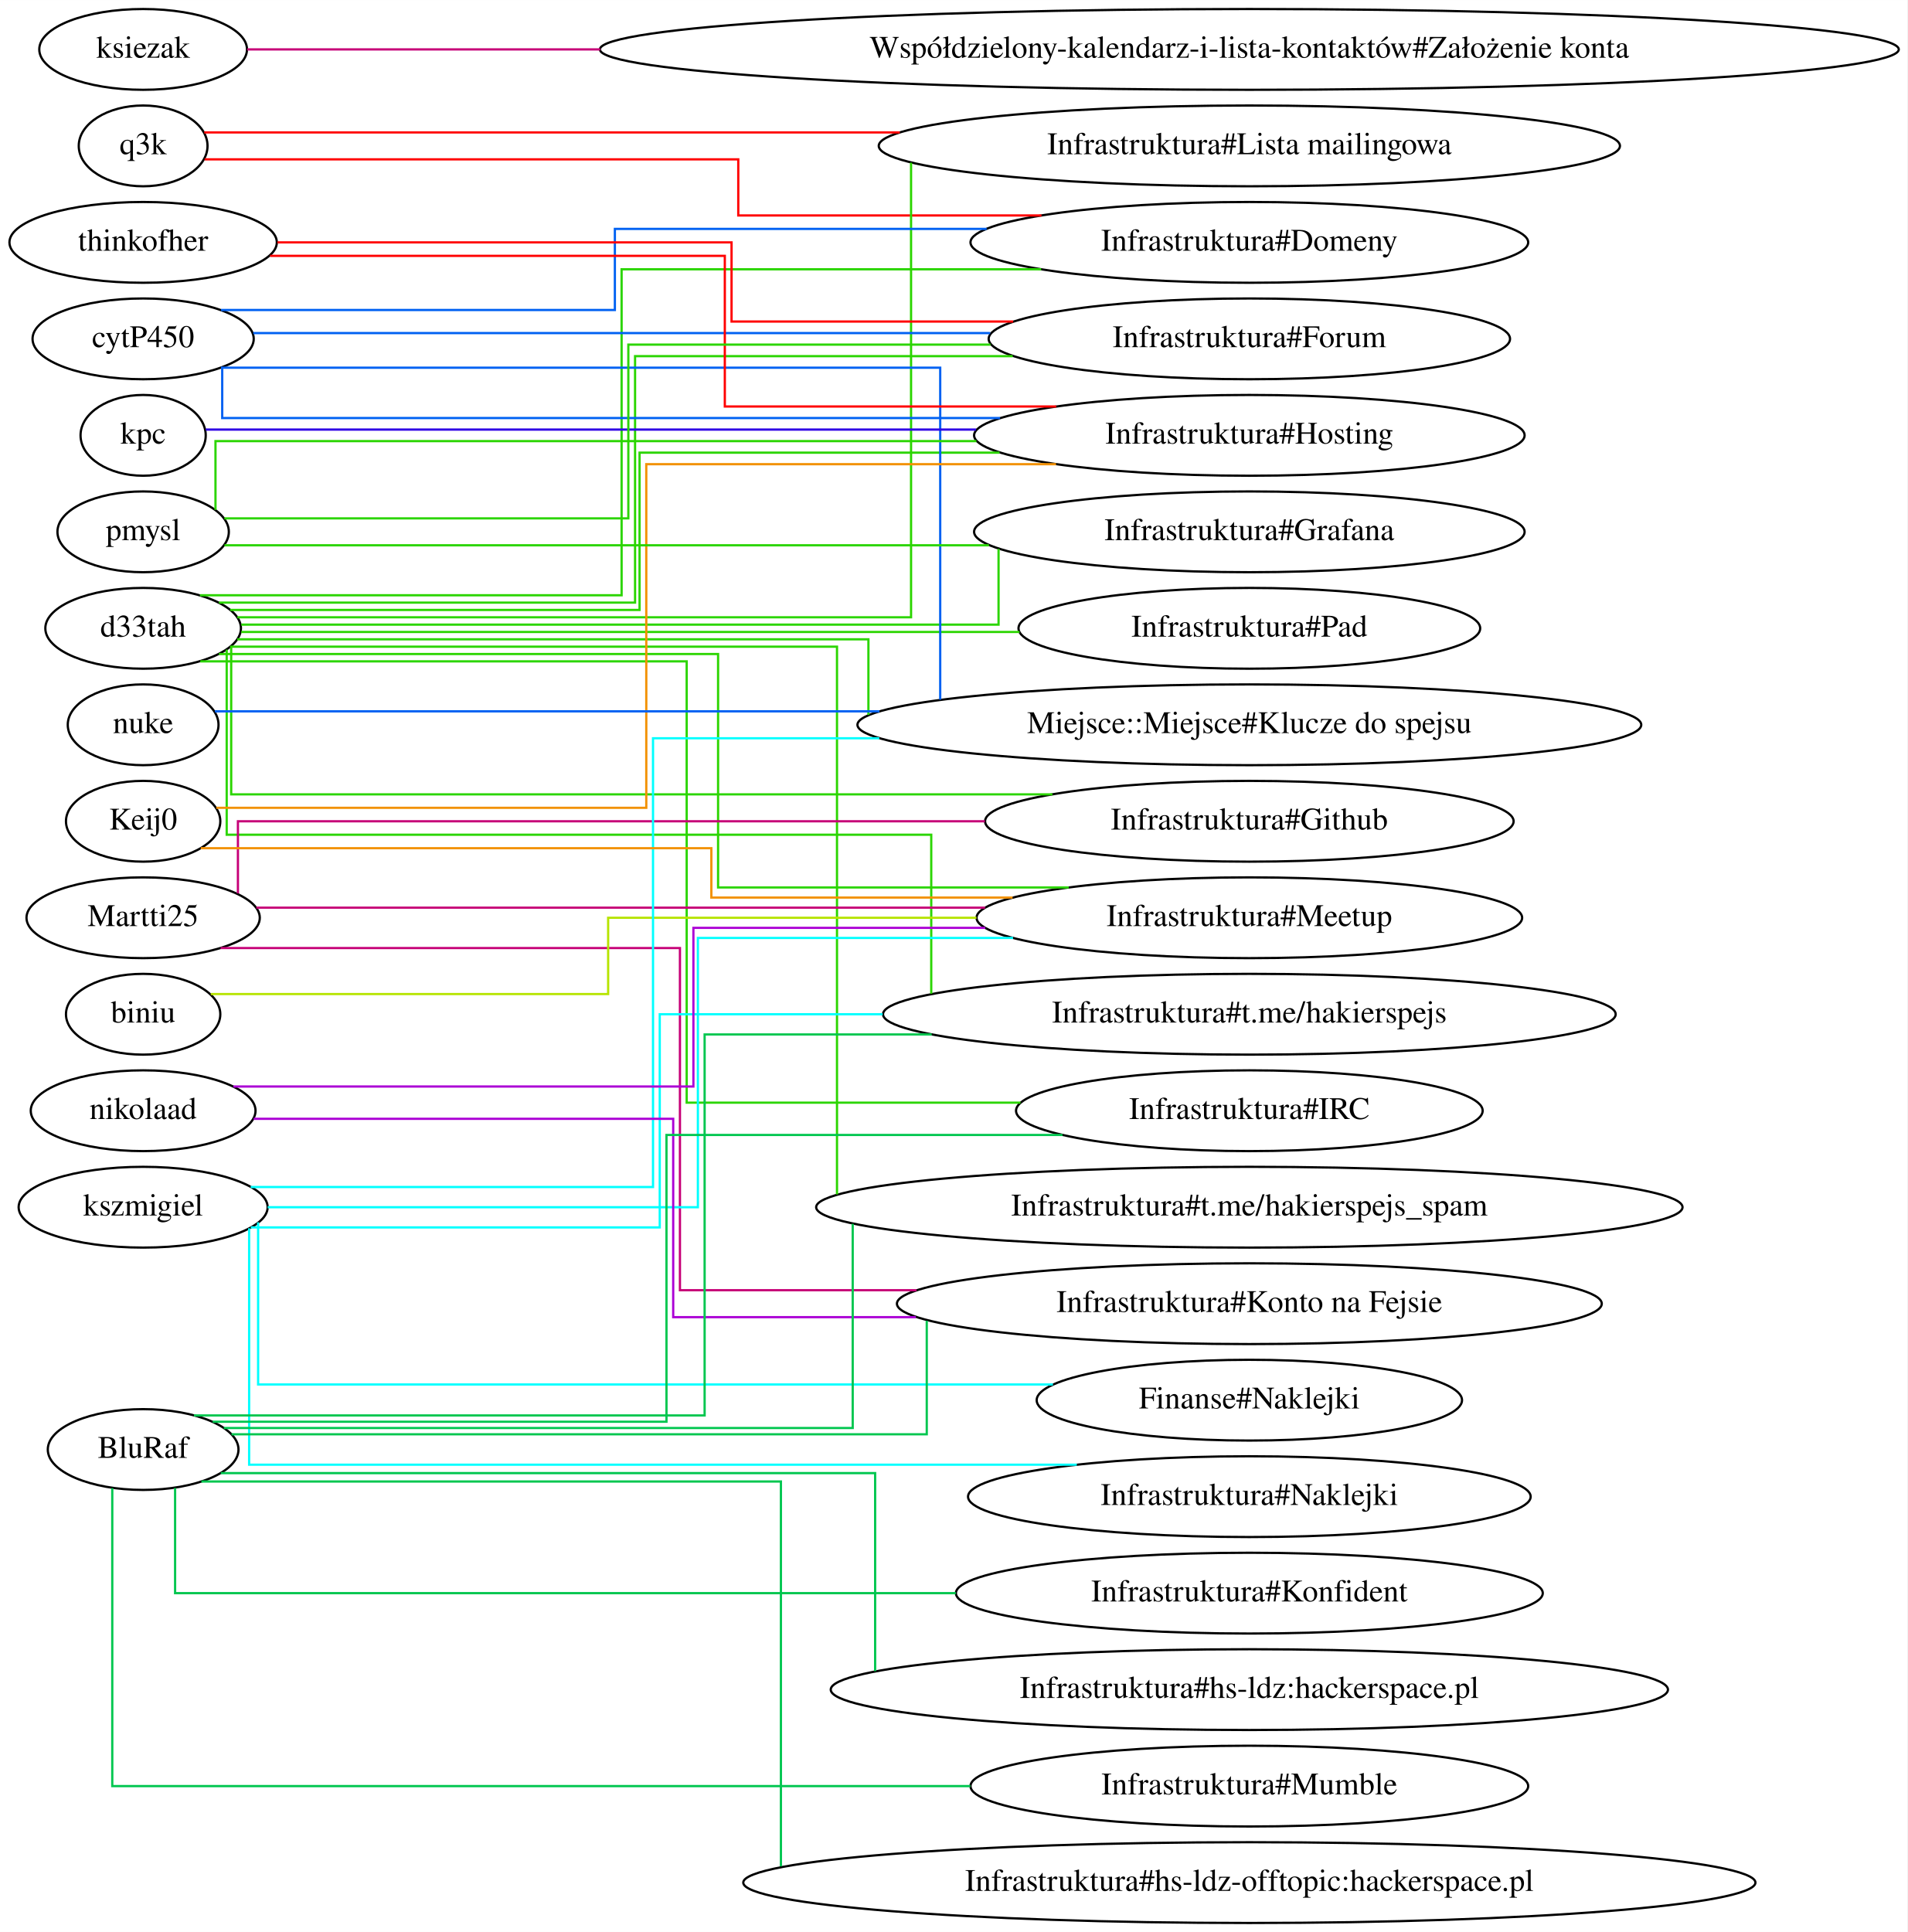
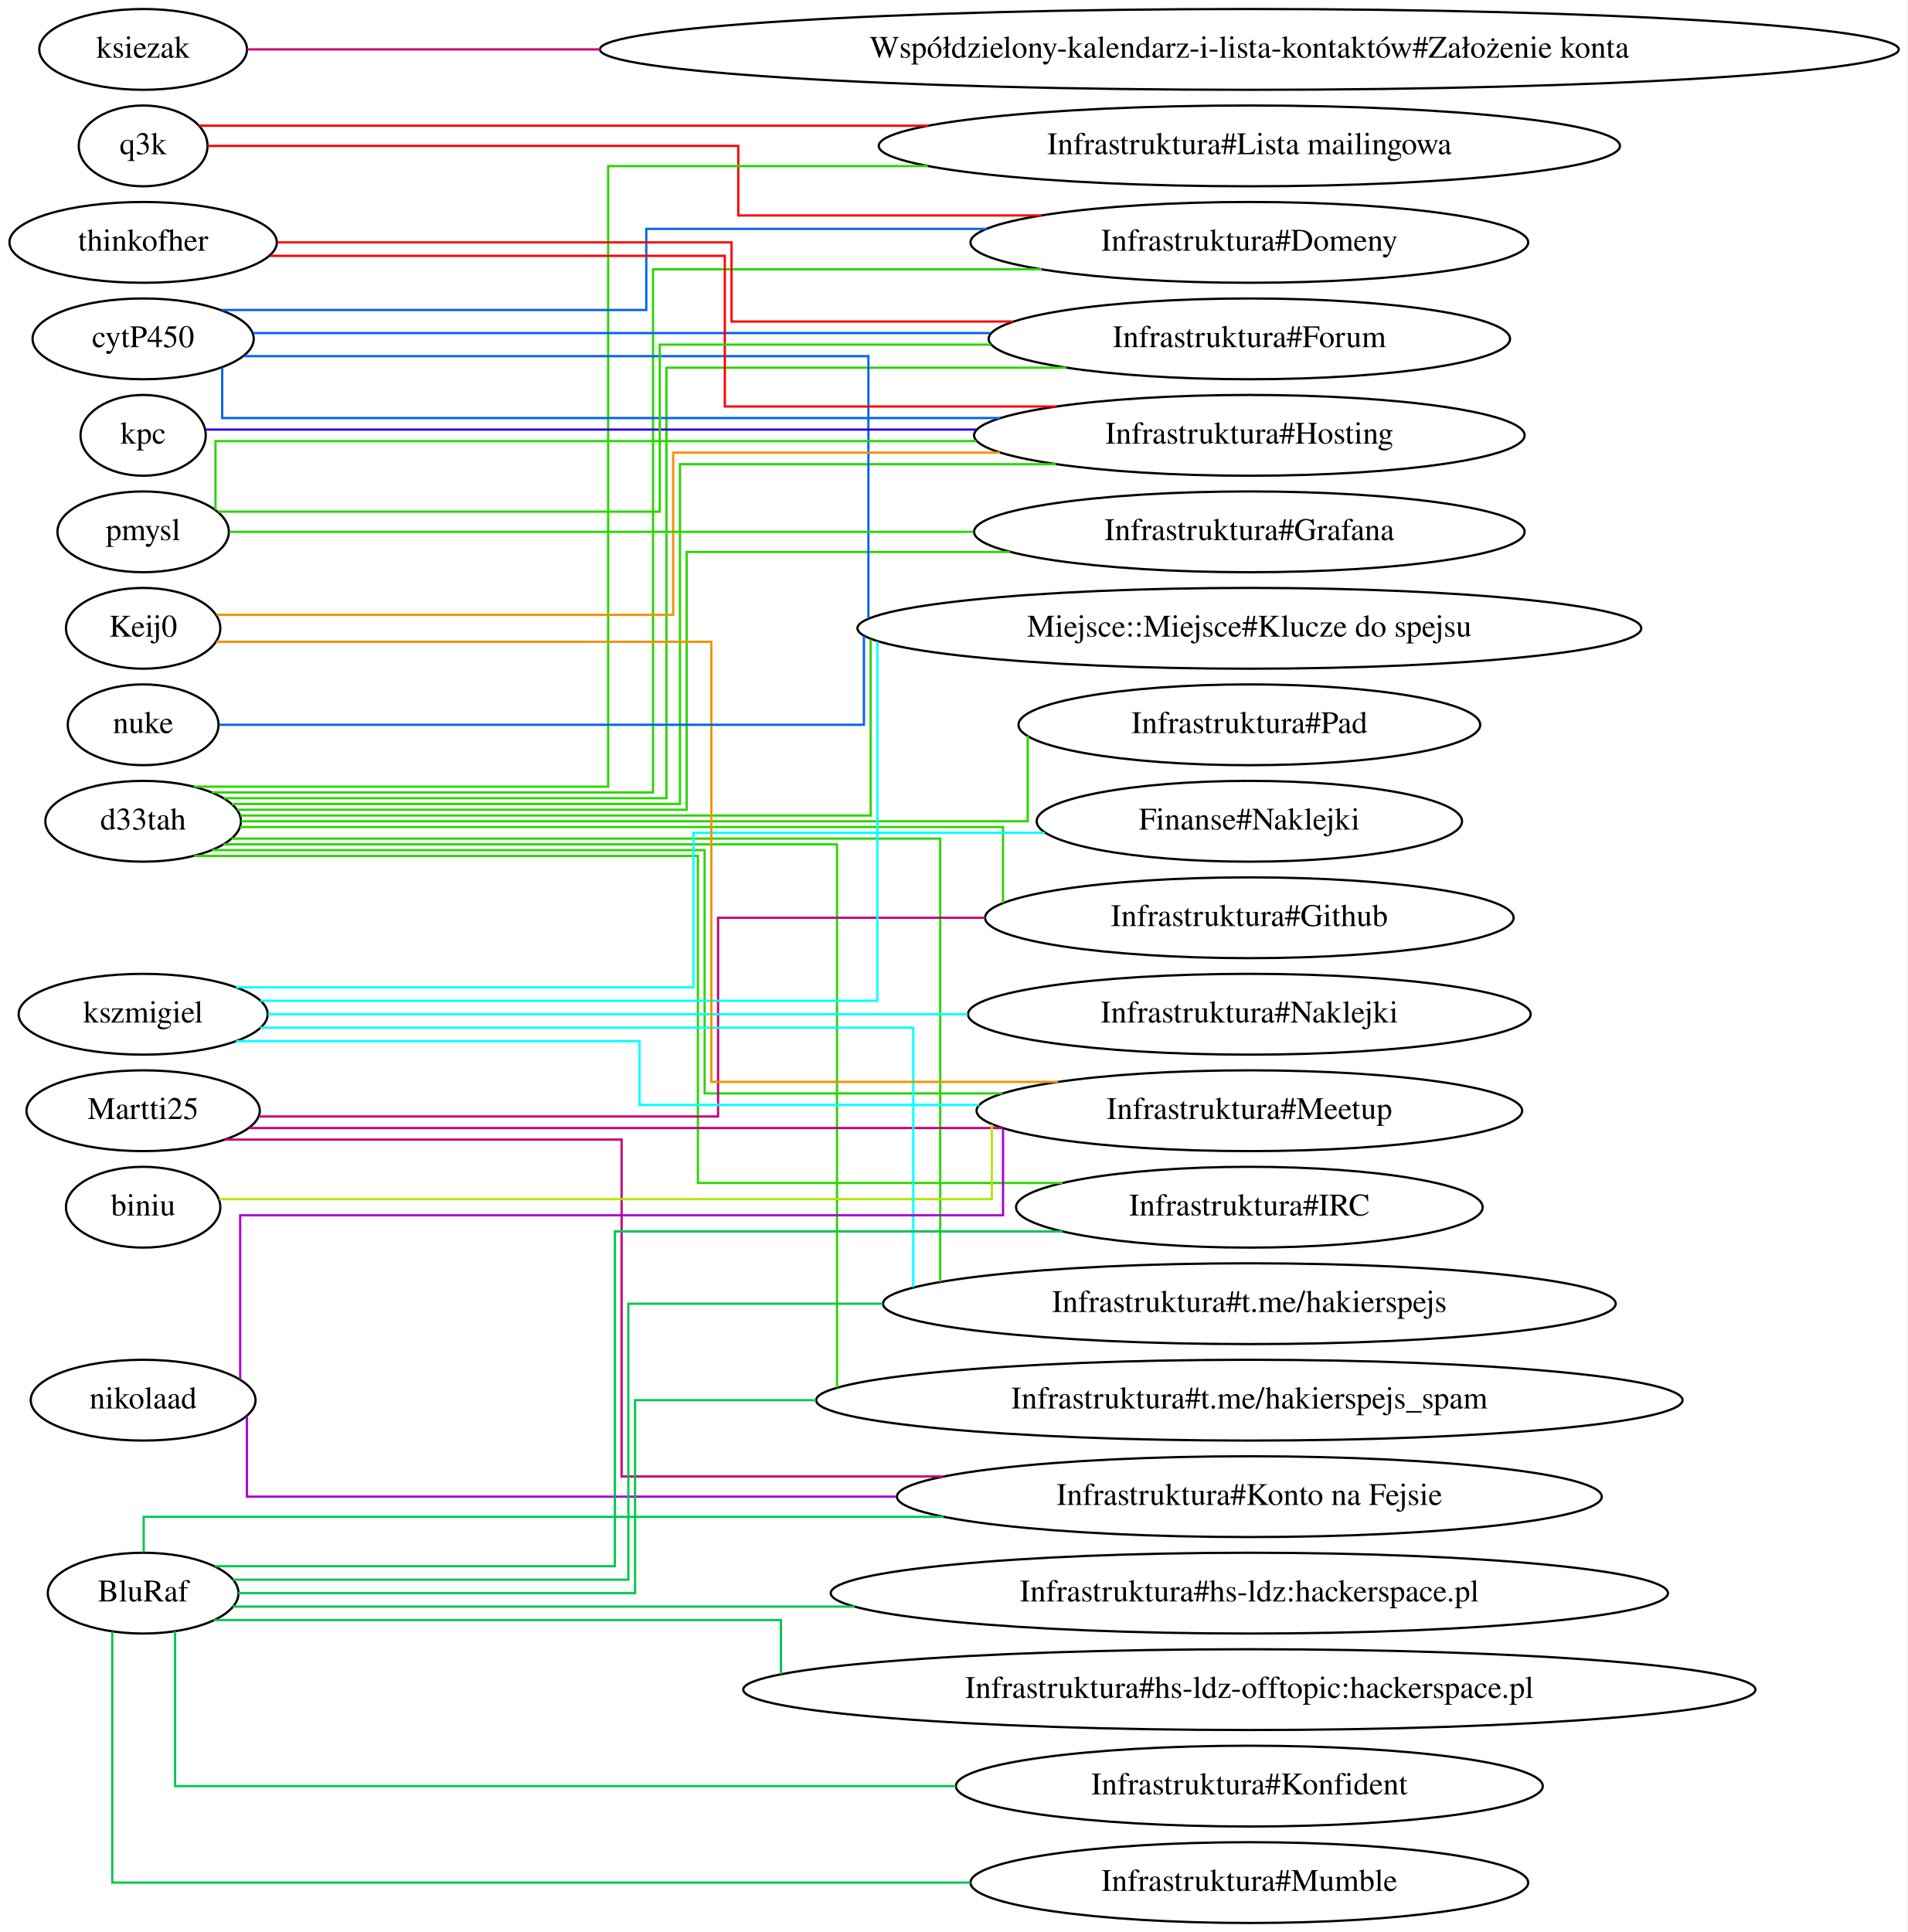
<svg xmlns="http://www.w3.org/2000/svg" width="850pt" height="861pt" viewBox="0.00 0.00 850.04 861.00">
  <g id="graph0" class="graph" transform="scale(1 1) rotate(0) translate(4 857)">
    <polygon fill="#ffffff" stroke="transparent" points="-4,4 -4,-857 846.038,-857 846.038,4 -4,4" />
    <g id="node1" class="node">
      <ellipse fill="none" stroke="#000000" cx="59.795" cy="-792" rx="28.695" ry="18" />
      <text text-anchor="middle" x="59.795" y="-788.3" font-family="Times,serif" font-size="14.00" fill="#000000">q3k</text>
    </g>
    <g id="node2" class="node">
+       <ellipse fill="none" stroke="#000000" cx="552.814" cy="-749" rx="124.278" ry="18" />
+       <text text-anchor="middle" x="552.814" y="-745.3" font-family="Times,serif" font-size="14.00" fill="#000000">Infrastruktura#Domeny</text>
+     </g>
+     <g id="edge1" class="edge">
+       <path fill="none" stroke="#ff0000" d="M88.432,-792C157.018,-792 325.038,-792 325.038,-792 325.038,-792 325.038,-761 325.038,-761 325.038,-761 397.108,-761 460.169,-761" />
+     </g>
+     <g id="node3" class="node">
      <ellipse fill="none" stroke="#000000" cx="552.814" cy="-792" rx="165.171" ry="18" />
      <text text-anchor="middle" x="552.814" y="-788.3" font-family="Times,serif" font-size="14.00" fill="#000000">Infrastruktura#Lista mailingowa</text>
    </g>
-     <g id="edge1" class="edge">
-       <path fill="none" stroke="#ff0000" d="M87.004,-798C145.192,-798 285.503,-798 397.025,-798" />
-     </g>
-     <g id="node3" class="node">
-       <ellipse fill="none" stroke="#000000" cx="552.814" cy="-749" rx="124.278" ry="18" />
-       <text text-anchor="middle" x="552.814" y="-745.3" font-family="Times,serif" font-size="14.00" fill="#000000">Infrastruktura#Domeny</text>
-     </g>
    <g id="edge2" class="edge">
-       <path fill="none" stroke="#ff0000" d="M87.181,-786C154.951,-786 325.038,-786 325.038,-786 325.038,-786 325.038,-761 325.038,-761 325.038,-761 397.108,-761 460.169,-761" />
+       <path fill="none" stroke="#ff0000" d="M84.582,-801C143.356,-801 294.853,-801 409.738,-801" />
    </g>
    <g id="node4" class="node">
-       <ellipse fill="none" stroke="#000000" cx="59.795" cy="-577" rx="43.592" ry="18" />
-       <text text-anchor="middle" x="59.795" y="-573.3" font-family="Times,serif" font-size="14.00" fill="#000000">d33tah</text>
+       <ellipse fill="none" stroke="#000000" cx="59.795" cy="-491" rx="43.592" ry="18" />
+       <text text-anchor="middle" x="59.795" y="-487.3" font-family="Times,serif" font-size="14.00" fill="#000000">d33tah</text>
+     </g>
+     <g id="edge12" class="edge">
+       <path fill="none" stroke="#2bd500" d="M90.442,-503.857C152.47,-503.857 287.038,-503.857 287.038,-503.857 287.038,-503.857 287.038,-737 287.038,-737 287.038,-737 383.529,-737 460.231,-737" />
+     </g>
+     <g id="edge6" class="edge">
+       <path fill="none" stroke="#2bd500" d="M82.368,-506.429C136.081,-506.429 267.038,-506.429 267.038,-506.429 267.038,-506.429 267.038,-783 267.038,-783 267.038,-783 338.203,-783 409.507,-783" />
+     </g>
+     <g id="node5" class="node">
+       <ellipse fill="none" stroke="#000000" cx="552.814" cy="-276" rx="163.271" ry="18" />
+       <text text-anchor="middle" x="552.814" y="-272.3" font-family="Times,serif" font-size="14.00" fill="#000000">Infrastruktura#t.me/hakierspejs</text>
+     </g>
+     <g id="edge3" class="edge">
+       <path fill="none" stroke="#2bd500" d="M99.169,-483.286C191.661,-483.286 415.038,-483.286 415.038,-483.286 415.038,-483.286 415.038,-326.701 415.038,-285.72" />
+     </g>
+     <g id="node6" class="node">
+       <ellipse fill="none" stroke="#000000" cx="552.814" cy="-706" rx="116.18" ry="18" />
+       <text text-anchor="middle" x="552.814" y="-702.3" font-family="Times,serif" font-size="14.00" fill="#000000">Infrastruktura#Forum</text>
+     </g>
+     <g id="edge4" class="edge">
+       <path fill="none" stroke="#2bd500" d="M95.728,-501.286C161.154,-501.286 293.038,-501.286 293.038,-501.286 293.038,-501.286 293.038,-693.143 293.038,-693.143 293.038,-693.143 395.148,-693.143 471.332,-693.143" />
+     </g>
+     <g id="node7" class="node">
+       <ellipse fill="none" stroke="#000000" cx="552.814" cy="-319" rx="103.981" ry="18" />
+       <text text-anchor="middle" x="552.814" y="-315.3" font-family="Times,serif" font-size="14.00" fill="#000000">Infrastruktura#IRC</text>
+     </g>
+     <g id="edge5" class="edge">
+       <path fill="none" stroke="#2bd500" d="M82.612,-475.571C143.819,-475.571 307.038,-475.571 307.038,-475.571 307.038,-475.571 307.038,-329.8 307.038,-329.8 307.038,-329.8 398.304,-329.8 469.605,-329.8" />
+     </g>
+     <g id="node8" class="node">
+       <ellipse fill="none" stroke="#000000" cx="552.814" cy="-577" rx="174.669" ry="18" />
+       <text text-anchor="middle" x="552.814" y="-573.3" font-family="Times,serif" font-size="14.00" fill="#000000">Miejsce::Miejsce#Klucze do spejsu</text>
+     </g>
+     <g id="edge7" class="edge">
+       <path fill="none" stroke="#2bd500" d="M103.187,-493.571C191.541,-493.571 384.038,-493.571 384.038,-493.571 384.038,-493.571 384.038,-554.07 384.038,-572.031" />
+     </g>
+     <g id="node9" class="node">
+       <ellipse fill="none" stroke="#000000" cx="552.814" cy="-663" rx="122.678" ry="18" />
+       <text text-anchor="middle" x="552.814" y="-659.3" font-family="Times,serif" font-size="14.00" fill="#000000">Infrastruktura#Hosting</text>
+     </g>
+     <g id="edge8" class="edge">
+       <path fill="none" stroke="#2bd500" d="M99.301,-498.714C167.253,-498.714 299.038,-498.714 299.038,-498.714 299.038,-498.714 299.038,-650.143 299.038,-650.143 299.038,-650.143 392.973,-650.143 466.543,-650.143" />
+     </g>
+     <g id="node10" class="node">
+       <ellipse fill="none" stroke="#000000" cx="552.814" cy="-362" rx="121.578" ry="18" />
+       <text text-anchor="middle" x="552.814" y="-358.3" font-family="Times,serif" font-size="14.00" fill="#000000">Infrastruktura#Meetup</text>
+     </g>
+     <g id="edge9" class="edge">
+       <path fill="none" stroke="#2bd500" d="M90.479,-478.143C157.302,-478.143 310.038,-478.143 310.038,-478.143 310.038,-478.143 310.038,-369.714 310.038,-369.714 310.038,-369.714 378.556,-369.714 442.791,-369.714" />
+     </g>
+     <g id="node11" class="node">
+       <ellipse fill="none" stroke="#000000" cx="552.814" cy="-448" rx="117.779" ry="18" />
+       <text text-anchor="middle" x="552.814" y="-444.3" font-family="Times,serif" font-size="14.00" fill="#000000">Infrastruktura#Github</text>
+     </g>
+     <g id="edge10" class="edge">
+       <path fill="none" stroke="#2bd500" d="M103.013,-488.429C203.24,-488.429 443.038,-488.429 443.038,-488.429 443.038,-488.429 443.038,-466.159 443.038,-454.676" />
+     </g>
+     <g id="node12" class="node">
+       <ellipse fill="none" stroke="#000000" cx="552.814" cy="-233" rx="193.066" ry="18" />
+       <text text-anchor="middle" x="552.814" y="-229.3" font-family="Times,serif" font-size="14.00" fill="#000000">Infrastruktura#t.me/hakierspejs_spam</text>
    </g>
    <g id="edge11" class="edge">
-       <path fill="none" stroke="#2bd500" d="M101.76,-581.909C193.149,-581.909 402.038,-581.909 402.038,-581.909 402.038,-581.909 402.038,-747.097 402.038,-784.523" />
-     </g>
-     <g id="edge8" class="edge">
-       <path fill="none" stroke="#2bd500" d="M85.094,-591.727C141.58,-591.727 273.038,-591.727 273.038,-591.727 273.038,-591.727 273.038,-737 273.038,-737 273.038,-737 378.601,-737 460.041,-737" />
-     </g>
-     <g id="node5" class="node">
-       <ellipse fill="none" stroke="#000000" cx="552.814" cy="-448" rx="121.578" ry="18" />
-       <text text-anchor="middle" x="552.814" y="-444.3" font-family="Times,serif" font-size="14.00" fill="#000000">Infrastruktura#Meetup</text>
-     </g>
-     <g id="edge3" class="edge">
-       <path fill="none" stroke="#2bd500" d="M93.558,-565.545C163.139,-565.545 316.038,-565.545 316.038,-565.545 316.038,-565.545 316.038,-461.5 316.038,-461.5 316.038,-461.5 403.68,-461.5 472.322,-461.5" />
-     </g>
-     <g id="node6" class="node">
+       <path fill="none" stroke="#2bd500" d="M95.571,-480.714C176.973,-480.714 369.038,-480.714 369.038,-480.714 369.038,-480.714 369.038,-275.512 369.038,-238.639" />
+     </g>
+     <g id="node13" class="node">
      <ellipse fill="none" stroke="#000000" cx="552.814" cy="-620" rx="122.678" ry="18" />
      <text text-anchor="middle" x="552.814" y="-616.3" font-family="Times,serif" font-size="14.00" fill="#000000">Infrastruktura#Grafana</text>
    </g>
-     <g id="edge4" class="edge">
-       <path fill="none" stroke="#2bd500" d="M103.528,-578.636C203.668,-578.636 441.038,-578.636 441.038,-578.636 441.038,-578.636 441.038,-600.472 441.038,-612.413" />
-     </g>
-     <g id="node7" class="node">
-       <ellipse fill="none" stroke="#000000" cx="552.814" cy="-319" rx="193.066" ry="18" />
-       <text text-anchor="middle" x="552.814" y="-315.3" font-family="Times,serif" font-size="14.00" fill="#000000">Infrastruktura#t.me/hakierspejs_spam</text>
-     </g>
-     <g id="edge5" class="edge">
-       <path fill="none" stroke="#2bd500" d="M98.647,-568.818C181.704,-568.818 369.038,-568.818 369.038,-568.818 369.038,-568.818 369.038,-361.873 369.038,-324.687" />
-     </g>
-     <g id="node8" class="node">
-       <ellipse fill="none" stroke="#000000" cx="552.814" cy="-405" rx="163.271" ry="18" />
-       <text text-anchor="middle" x="552.814" y="-401.3" font-family="Times,serif" font-size="14.00" fill="#000000">Infrastruktura#t.me/hakierspejs</text>
-     </g>
-     <g id="edge6" class="edge">
-       <path fill="none" stroke="#2bd500" d="M97.038,-567.501C97.038,-543.995 97.038,-485 97.038,-485 97.038,-485 411.038,-485 411.038,-485 411.038,-485 411.038,-435.19 411.038,-414.177" />
-     </g>
-     <g id="node9" class="node">
-       <ellipse fill="none" stroke="#000000" cx="552.814" cy="-491" rx="117.779" ry="18" />
-       <text text-anchor="middle" x="552.814" y="-487.3" font-family="Times,serif" font-size="14.00" fill="#000000">Infrastruktura#Github</text>
-     </g>
-     <g id="edge7" class="edge">
-       <path fill="none" stroke="#2bd500" d="M99.038,-569.081C99.038,-549.991 99.038,-503 99.038,-503 99.038,-503 333.141,-503 465.052,-503" />
-     </g>
-     <g id="node10" class="node">
-       <ellipse fill="none" stroke="#000000" cx="552.814" cy="-577" rx="102.882" ry="18" />
-       <text text-anchor="middle" x="552.814" y="-573.3" font-family="Times,serif" font-size="14.00" fill="#000000">Infrastruktura#Pad</text>
-     </g>
-     <g id="edge9" class="edge">
-       <path fill="none" stroke="#2bd500" d="M103.547,-575.364C180.845,-575.364 343.484,-575.364 450.398,-575.364" />
-     </g>
-     <g id="node11" class="node">
-       <ellipse fill="none" stroke="#000000" cx="552.814" cy="-362" rx="103.981" ry="18" />
-       <text text-anchor="middle" x="552.814" y="-358.3" font-family="Times,serif" font-size="14.00" fill="#000000">Infrastruktura#IRC</text>
-     </g>
-     <g id="edge10" class="edge">
-       <path fill="none" stroke="#2bd500" d="M85.261,-562.273C147.456,-562.273 302.038,-562.273 302.038,-562.273 302.038,-562.273 302.038,-365.6 302.038,-365.6 302.038,-365.6 381.385,-365.6 450.814,-365.6" />
-     </g>
-     <g id="node12" class="node">
-       <ellipse fill="none" stroke="#000000" cx="552.814" cy="-706" rx="116.18" ry="18" />
-       <text text-anchor="middle" x="552.814" y="-702.3" font-family="Times,serif" font-size="14.00" fill="#000000">Infrastruktura#Forum</text>
-     </g>
-     <g id="edge12" class="edge">
-       <path fill="none" stroke="#2bd500" d="M93.571,-588.455C155.071,-588.455 279.038,-588.455 279.038,-588.455 279.038,-588.455 279.038,-698.286 279.038,-698.286 279.038,-698.286 370.233,-698.286 447.356,-698.286" />
-     </g>
-     <g id="node13" class="node">
-       <ellipse fill="none" stroke="#000000" cx="552.814" cy="-534" rx="174.669" ry="18" />
-       <text text-anchor="middle" x="552.814" y="-530.3" font-family="Times,serif" font-size="14.00" fill="#000000">Miejsce::Miejsce#Klucze do spejsu</text>
-     </g>
    <g id="edge13" class="edge">
-       <path fill="none" stroke="#2bd500" d="M101.722,-572.091C189.184,-572.091 383.038,-572.091 383.038,-572.091 383.038,-572.091 383.038,-548.375 383.038,-538.37" />
+       <path fill="none" stroke="#2bd500" d="M101.714,-496.143C171.047,-496.143 302.038,-496.143 302.038,-496.143 302.038,-496.143 302.038,-611 302.038,-611 302.038,-611 377.844,-611 446.099,-611" />
    </g>
    <g id="node14" class="node">
-       <ellipse fill="none" stroke="#000000" cx="552.814" cy="-663" rx="122.678" ry="18" />
-       <text text-anchor="middle" x="552.814" y="-659.3" font-family="Times,serif" font-size="14.00" fill="#000000">Infrastruktura#Hosting</text>
+       <ellipse fill="none" stroke="#000000" cx="552.814" cy="-534" rx="102.882" ry="18" />
+       <text text-anchor="middle" x="552.814" y="-530.3" font-family="Times,serif" font-size="14.00" fill="#000000">Infrastruktura#Pad</text>
    </g>
    <g id="edge14" class="edge">
-       <path fill="none" stroke="#2bd500" d="M98.585,-585.182C162.037,-585.182 281.038,-585.182 281.038,-585.182 281.038,-585.182 281.038,-655.286 281.038,-655.286 281.038,-655.286 366.433,-655.286 441.488,-655.286" />
+       <path fill="none" stroke="#2bd500" d="M103.492,-491C206.138,-491 454.038,-491 454.038,-491 454.038,-491 454.038,-517.773 454.038,-529.067" />
    </g>
    <g id="node15" class="node">
      <ellipse fill="none" stroke="#000000" cx="59.795" cy="-706" rx="49.291" ry="18" />
      <text text-anchor="middle" x="59.795" y="-702.3" font-family="Times,serif" font-size="14.00" fill="#000000">cytP450</text>
    </g>
+     <g id="edge15" class="edge">
+       <path fill="none" stroke="#0061f2" d="M94.833,-718.857C157.901,-718.857 284.038,-718.857 284.038,-718.857 284.038,-718.857 284.038,-755 284.038,-755 284.038,-755 363.277,-755 435.707,-755" />
+     </g>
    <g id="edge18" class="edge">
-       <path fill="none" stroke="#0061f2" d="M94.512,-718.857C154.227,-718.857 270.038,-718.857 270.038,-718.857 270.038,-718.857 270.038,-755 270.038,-755 270.038,-755 357.964,-755 435.757,-755" />
-     </g>
-     <g id="edge15" class="edge">
      <path fill="none" stroke="#0061f2" d="M108.87,-708.571C184.861,-708.571 333.091,-708.571 437.3,-708.571" />
    </g>
    <g id="edge17" class="edge">
-       <path fill="none" stroke="#0061f2" d="M94.504,-693.143C183.892,-693.143 415.038,-693.143 415.038,-693.143 415.038,-693.143 415.038,-581.415 415.038,-545.191" />
+       <path fill="none" stroke="#0061f2" d="M104.74,-698.286C193.559,-698.286 383.038,-698.286 383.038,-698.286 383.038,-698.286 383.038,-602.922 383.038,-581.317" />
    </g>
    <g id="edge16" class="edge">
      <path fill="none" stroke="#0061f2" d="M95.038,-693.261C95.038,-683.154 95.038,-670.714 95.038,-670.714 95.038,-670.714 306.215,-670.714 441.707,-670.714" />
    </g>
    <g id="node16" class="node">
-       <ellipse fill="none" stroke="#000000" cx="59.795" cy="-448" rx="51.991" ry="18" />
-       <text text-anchor="middle" x="59.795" y="-444.3" font-family="Times,serif" font-size="14.00" fill="#000000">Martti25</text>
+       <ellipse fill="none" stroke="#000000" cx="59.795" cy="-362" rx="51.991" ry="18" />
+       <text text-anchor="middle" x="59.795" y="-358.3" font-family="Times,serif" font-size="14.00" fill="#000000">Martti25</text>
+     </g>
+     <g id="edge21" class="edge">
+       <path fill="none" stroke="#c60077" d="M107.067,-354.286C183.83,-354.286 337.58,-354.286 442.83,-354.286" />
    </g>
    <g id="edge19" class="edge">
-       <path fill="none" stroke="#c60077" d="M110.24,-452.5C186.074,-452.5 331.573,-452.5 435.028,-452.5" />
-     </g>
-     <g id="edge21" class="edge">
-       <path fill="none" stroke="#c60077" d="M102.038,-458.851C102.038,-471.589 102.038,-491 102.038,-491 102.038,-491 301.406,-491 434.966,-491" />
+       <path fill="none" stroke="#c60077" d="M111.341,-359.429C186.168,-359.429 316.038,-359.429 316.038,-359.429 316.038,-359.429 316.038,-448 316.038,-448 316.038,-448 375.695,-448 435.12,-448" />
    </g>
    <g id="node17" class="node">
-       <ellipse fill="none" stroke="#000000" cx="552.814" cy="-276" rx="157.072" ry="18" />
-       <text text-anchor="middle" x="552.814" y="-272.3" font-family="Times,serif" font-size="14.00" fill="#000000">Infrastruktura#Konto na Fejsie</text>
+       <ellipse fill="none" stroke="#000000" cx="552.814" cy="-190" rx="157.072" ry="18" />
+       <text text-anchor="middle" x="552.814" y="-186.3" font-family="Times,serif" font-size="14.00" fill="#000000">Infrastruktura#Konto na Fejsie</text>
    </g>
    <g id="edge20" class="edge">
-       <path fill="none" stroke="#c60077" d="M94.327,-434.5C160.581,-434.5 299.038,-434.5 299.038,-434.5 299.038,-434.5 299.038,-282 299.038,-282 299.038,-282 348.922,-282 404.457,-282" />
+       <path fill="none" stroke="#c60077" d="M96.453,-349.143C157.422,-349.143 273.038,-349.143 273.038,-349.143 273.038,-349.143 273.038,-199 273.038,-199 273.038,-199 345.185,-199 416.204,-199" />
    </g>
    <g id="node18" class="node">
-       <ellipse fill="none" stroke="#000000" cx="59.795" cy="-405" rx="34.394" ry="18" />
-       <text text-anchor="middle" x="59.795" y="-401.3" font-family="Times,serif" font-size="14.00" fill="#000000">biniu</text>
+       <ellipse fill="none" stroke="#000000" cx="59.795" cy="-319" rx="34.394" ry="18" />
+       <text text-anchor="middle" x="59.795" y="-315.3" font-family="Times,serif" font-size="14.00" fill="#000000">biniu</text>
    </g>
    <g id="edge22" class="edge">
-       <path fill="none" stroke="#b6e400" d="M89.93,-414C147.408,-414 267.038,-414 267.038,-414 267.038,-414 267.038,-448 267.038,-448 267.038,-448 353.424,-448 431.205,-448" />
+       <path fill="none" stroke="#b6e400" d="M93.694,-322.6C186.534,-322.6 438.038,-322.6 438.038,-322.6 438.038,-322.6 438.038,-344.762 438.038,-355.844" />
    </g>
    <g id="node19" class="node">
-       <ellipse fill="none" stroke="#000000" cx="59.795" cy="-319" rx="55.491" ry="18" />
-       <text text-anchor="middle" x="59.795" y="-315.3" font-family="Times,serif" font-size="14.00" fill="#000000">kszmigiel</text>
+       <ellipse fill="none" stroke="#000000" cx="59.795" cy="-405" rx="55.491" ry="18" />
+       <text text-anchor="middle" x="59.795" y="-401.3" font-family="Times,serif" font-size="14.00" fill="#000000">kszmigiel</text>
    </g>
    <g id="edge23" class="edge">
-       <path fill="none" stroke="#00ffff" d="M115.281,-319C188.177,-319 307.038,-319 307.038,-319 307.038,-319 307.038,-439 307.038,-439 307.038,-439 380.805,-439 447.513,-439" />
+       <path fill="none" stroke="#00ffff" d="M111.926,-399C207.947,-399 403.038,-399 403.038,-399 403.038,-399 403.038,-309.805 403.038,-283.326" />
+     </g>
+     <g id="edge27" class="edge">
+       <path fill="none" stroke="#00ffff" d="M112.009,-411C204.399,-411 387.038,-411 387.038,-411 387.038,-411 387.038,-541.521 387.038,-571.092" />
    </g>
    <g id="edge24" class="edge">
-       <path fill="none" stroke="#00ffff" d="M107.781,-310C175.259,-310 290.038,-310 290.038,-310 290.038,-310 290.038,-405 290.038,-405 290.038,-405 335.944,-405 389.382,-405" />
-     </g>
-     <g id="edge27" class="edge">
-       <path fill="none" stroke="#00ffff" d="M107.71,-328C174.38,-328 287.038,-328 287.038,-328 287.038,-328 287.038,-528 287.038,-528 287.038,-528 333.686,-528 387.895,-528" />
+       <path fill="none" stroke="#00ffff" d="M101.149,-393C165.185,-393 281.038,-393 281.038,-393 281.038,-393 281.038,-364.571 281.038,-364.571 281.038,-364.571 359.727,-364.571 432.422,-364.571" />
    </g>
    <g id="node20" class="node">
-       <ellipse fill="none" stroke="#000000" cx="552.814" cy="-190" rx="125.378" ry="18" />
-       <text text-anchor="middle" x="552.814" y="-186.3" font-family="Times,serif" font-size="14.00" fill="#000000">Infrastruktura#Naklejki</text>
+       <ellipse fill="none" stroke="#000000" cx="552.814" cy="-491" rx="94.783" ry="18" />
+       <text text-anchor="middle" x="552.814" y="-487.3" font-family="Times,serif" font-size="14.00" fill="#000000">Finanse#Naklejki</text>
    </g>
    <g id="edge25" class="edge">
-       <path fill="none" stroke="#00ffff" d="M107.038,-309.61C107.038,-282.204 107.038,-204.25 107.038,-204.25 107.038,-204.25 348.408,-204.25 475.928,-204.25" />
+       <path fill="none" stroke="#00ffff" d="M101.12,-417C171.012,-417 305.038,-417 305.038,-417 305.038,-417 305.038,-485.857 305.038,-485.857 305.038,-485.857 390.958,-485.857 461.607,-485.857" />
    </g>
    <g id="node21" class="node">
-       <ellipse fill="none" stroke="#000000" cx="552.814" cy="-233" rx="94.783" ry="18" />
-       <text text-anchor="middle" x="552.814" y="-229.3" font-family="Times,serif" font-size="14.00" fill="#000000">Finanse#Naklejki</text>
+       <ellipse fill="none" stroke="#000000" cx="552.814" cy="-405" rx="125.378" ry="18" />
+       <text text-anchor="middle" x="552.814" y="-401.3" font-family="Times,serif" font-size="14.00" fill="#000000">Infrastruktura#Naklejki</text>
    </g>
    <g id="edge26" class="edge">
-       <path fill="none" stroke="#00ffff" d="M111.038,-312.264C111.038,-293.16 111.038,-240 111.038,-240 111.038,-240 336.478,-240 465.269,-240" />
+       <path fill="none" stroke="#00ffff" d="M115.392,-405C190.563,-405 326.762,-405 427.279,-405" />
    </g>
    <g id="node22" class="node">
-       <ellipse fill="none" stroke="#000000" cx="59.795" cy="-362" rx="50.091" ry="18" />
-       <text text-anchor="middle" x="59.795" y="-358.3" font-family="Times,serif" font-size="14.00" fill="#000000">nikolaad</text>
+       <ellipse fill="none" stroke="#000000" cx="59.795" cy="-233" rx="50.091" ry="18" />
+       <text text-anchor="middle" x="59.795" y="-229.3" font-family="Times,serif" font-size="14.00" fill="#000000">nikolaad</text>
+     </g>
+     <g id="edge29" class="edge">
+       <path fill="none" stroke="#ab00d5" d="M103.038,-242.133C103.038,-263.587 103.038,-315.4 103.038,-315.4 103.038,-315.4 443.038,-315.4 443.038,-315.4 443.038,-315.4 443.038,-340.532 443.038,-353.883" />
    </g>
    <g id="edge28" class="edge">
-       <path fill="none" stroke="#ab00d5" d="M100.017,-372.8C169.592,-372.8 305.038,-372.8 305.038,-372.8 305.038,-372.8 305.038,-443.5 305.038,-443.5 305.038,-443.5 371.164,-443.5 435.094,-443.5" />
-     </g>
-     <g id="edge29" class="edge">
-       <path fill="none" stroke="#ab00d5" d="M109.031,-358.4C178.268,-358.4 296.038,-358.4 296.038,-358.4 296.038,-358.4 296.038,-270 296.038,-270 296.038,-270 347.405,-270 404.19,-270" />
+       <path fill="none" stroke="#ab00d5" d="M106.038,-225.899C106.038,-213.686 106.038,-190 106.038,-190 106.038,-190 266.668,-190 395.297,-190" />
    </g>
    <g id="node23" class="node">
-       <ellipse fill="none" stroke="#000000" cx="59.795" cy="-491" rx="34.394" ry="18" />
-       <text text-anchor="middle" x="59.795" y="-487.3" font-family="Times,serif" font-size="14.00" fill="#000000">Keij0</text>
+       <ellipse fill="none" stroke="#000000" cx="59.795" cy="-577" rx="34.394" ry="18" />
+       <text text-anchor="middle" x="59.795" y="-573.3" font-family="Times,serif" font-size="14.00" fill="#000000">Keij0</text>
    </g>
    <g id="edge30" class="edge">
-       <path fill="none" stroke="#f29100" d="M85.471,-479C149.852,-479 313.038,-479 313.038,-479 313.038,-479 313.038,-457 313.038,-457 313.038,-457 382.967,-457 447.296,-457" />
+       <path fill="none" stroke="#f29100" d="M92.643,-583C157.556,-583 296.038,-583 296.038,-583 296.038,-583 296.038,-655.286 296.038,-655.286 296.038,-655.286 372.285,-655.286 441.682,-655.286" />
    </g>
    <g id="edge31" class="edge">
-       <path fill="none" stroke="#f29100" d="M92.402,-497C154.595,-497 284.038,-497 284.038,-497 284.038,-497 284.038,-650.143 284.038,-650.143 284.038,-650.143 388.047,-650.143 466.662,-650.143" />
+       <path fill="none" stroke="#f29100" d="M92.383,-571C160.78,-571 313.038,-571 313.038,-571 313.038,-571 313.038,-374.857 313.038,-374.857 313.038,-374.857 398.684,-374.857 467.603,-374.857" />
    </g>
    <g id="node24" class="node">
-       <ellipse fill="none" stroke="#000000" cx="59.795" cy="-211" rx="42.494" ry="18" />
-       <text text-anchor="middle" x="59.795" y="-207.3" font-family="Times,serif" font-size="14.00" fill="#000000">BluRaf</text>
+       <ellipse fill="none" stroke="#000000" cx="59.795" cy="-147" rx="42.494" ry="18" />
+       <text text-anchor="middle" x="59.795" y="-143.3" font-family="Times,serif" font-size="14.00" fill="#000000">BluRaf</text>
    </g>
    <g id="edge33" class="edge">
-       <path fill="none" stroke="#00c64f" d="M95.764,-220.6C178.651,-220.6 376.038,-220.6 376.038,-220.6 376.038,-220.6 376.038,-288.72 376.038,-311.604" />
+       <path fill="none" stroke="#00c64f" d="M99.709,-153C162.191,-153 276.038,-153 276.038,-153 276.038,-153 276.038,-276 276.038,-276 276.038,-276 329.489,-276 389.412,-276" />
    </g>
    <g id="edge35" class="edge">
-       <path fill="none" stroke="#00c64f" d="M82.444,-226.2C144.043,-226.2 310.038,-226.2 310.038,-226.2 310.038,-226.2 310.038,-396 310.038,-396 310.038,-396 357.97,-396 411.239,-396" />
+       <path fill="none" stroke="#00c64f" d="M91.726,-159C150.541,-159 270.038,-159 270.038,-159 270.038,-159 270.038,-308.2 270.038,-308.2 270.038,-308.2 386.089,-308.2 469.501,-308.2" />
+     </g>
+     <g id="edge39" class="edge">
+       <path fill="none" stroke="#00c64f" d="M102.067,-147C165.777,-147 279.038,-147 279.038,-147 279.038,-147 279.038,-233 279.038,-233 279.038,-233 314.396,-233 359.699,-233" />
+     </g>
+     <g id="edge34" class="edge">
+       <path fill="none" stroke="#00c64f" d="M60.038,-165.194C60.038,-173.278 60.038,-181 60.038,-181 60.038,-181 270.683,-181 416.529,-181" />
+     </g>
+     <g id="node25" class="node">
+       <ellipse fill="none" stroke="#000000" cx="552.814" cy="-104" rx="225.56" ry="18" />
+       <text text-anchor="middle" x="552.814" y="-100.3" font-family="Times,serif" font-size="14.00" fill="#000000">Infrastruktura#hs-ldz-offtopic:hackerspace.pl</text>
+     </g>
+     <g id="edge32" class="edge">
+       <path fill="none" stroke="#00c64f" d="M91.3,-135C165.306,-135 344.038,-135 344.038,-135 344.038,-135 344.038,-120.013 344.038,-110.88" />
+     </g>
+     <g id="node26" class="node">
+       <ellipse fill="none" stroke="#000000" cx="552.814" cy="-61" rx="130.777" ry="18" />
+       <text text-anchor="middle" x="552.814" y="-57.3" font-family="Times,serif" font-size="14.00" fill="#000000">Infrastruktura#Konfident</text>
+     </g>
+     <g id="edge36" class="edge">
+       <path fill="none" stroke="#00c64f" d="M74.038,-130.009C74.038,-104.946 74.038,-61 74.038,-61 74.038,-61 280.229,-61 421.986,-61" />
+     </g>
+     <g id="node27" class="node">
+       <ellipse fill="none" stroke="#000000" cx="552.814" cy="-18" rx="124.278" ry="18" />
+       <text text-anchor="middle" x="552.814" y="-14.3" font-family="Times,serif" font-size="14.00" fill="#000000">Infrastruktura#Mumble</text>
+     </g>
+     <g id="edge37" class="edge">
+       <path fill="none" stroke="#00c64f" d="M46.038,-129.87C46.038,-94.779 46.038,-18 46.038,-18 46.038,-18 278.477,-18 428.518,-18" />
+     </g>
+     <g id="node28" class="node">
+       <ellipse fill="none" stroke="#000000" cx="552.814" cy="-147" rx="186.567" ry="18" />
+       <text text-anchor="middle" x="552.814" y="-143.3" font-family="Times,serif" font-size="14.00" fill="#000000">Infrastruktura#hs-ldz:hackerspace.pl</text>
    </g>
    <g id="edge38" class="edge">
-       <path fill="none" stroke="#00c64f" d="M90.768,-223.4C154.214,-223.4 293.038,-223.4 293.038,-223.4 293.038,-223.4 293.038,-351.2 293.038,-351.2 293.038,-351.2 393.564,-351.2 469.547,-351.2" />
-     </g>
-     <g id="edge34" class="edge">
-       <path fill="none" stroke="#00c64f" d="M99.178,-217.8C190.514,-217.8 409.038,-217.8 409.038,-217.8 409.038,-217.8 409.038,-252.616 409.038,-268.391" />
-     </g>
-     <g id="node25" class="node">
-       <ellipse fill="none" stroke="#000000" cx="552.814" cy="-104" rx="186.567" ry="18" />
-       <text text-anchor="middle" x="552.814" y="-100.3" font-family="Times,serif" font-size="14.00" fill="#000000">Infrastruktura#hs-ldz:hackerspace.pl</text>
-     </g>
-     <g id="edge32" class="edge">
-       <path fill="none" stroke="#00c64f" d="M94.4,-200.5C178.362,-200.5 386.038,-200.5 386.038,-200.5 386.038,-200.5 386.038,-135.564 386.038,-112.228" />
-     </g>
-     <g id="node26" class="node">
-       <ellipse fill="none" stroke="#000000" cx="552.814" cy="-61" rx="124.278" ry="18" />
-       <text text-anchor="middle" x="552.814" y="-57.3" font-family="Times,serif" font-size="14.00" fill="#000000">Infrastruktura#Mumble</text>
-     </g>
-     <g id="edge36" class="edge">
-       <path fill="none" stroke="#00c64f" d="M46.038,-193.793C46.038,-154.393 46.038,-61 46.038,-61 46.038,-61 278.477,-61 428.518,-61" />
-     </g>
-     <g id="node27" class="node">
-       <ellipse fill="none" stroke="#000000" cx="552.814" cy="-18" rx="225.56" ry="18" />
-       <text text-anchor="middle" x="552.814" y="-14.3" font-family="Times,serif" font-size="14.00" fill="#000000">Infrastruktura#hs-ldz-offtopic:hackerspace.pl</text>
-     </g>
-     <g id="edge37" class="edge">
-       <path fill="none" stroke="#00c64f" d="M85.773,-196.75C155.942,-196.75 344.038,-196.75 344.038,-196.75 344.038,-196.75 344.038,-58.67 344.038,-25.229" />
-     </g>
-     <g id="node28" class="node">
-       <ellipse fill="none" stroke="#000000" cx="552.814" cy="-147" rx="130.777" ry="18" />
-       <text text-anchor="middle" x="552.814" y="-143.3" font-family="Times,serif" font-size="14.00" fill="#000000">Infrastruktura#Konfident</text>
-     </g>
-     <g id="edge39" class="edge">
-       <path fill="none" stroke="#00c64f" d="M74.038,-193.849C74.038,-174.892 74.038,-147 74.038,-147 74.038,-147 280.229,-147 421.986,-147" />
+       <path fill="none" stroke="#00c64f" d="M99.723,-141C159.726,-141 276.797,-141 376.903,-141" />
    </g>
    <g id="node29" class="node">
      <ellipse fill="none" stroke="#000000" cx="59.795" cy="-663" rx="27.895" ry="18" />
      <text text-anchor="middle" x="59.795" y="-659.3" font-family="Times,serif" font-size="14.00" fill="#000000">kpc</text>
    </g>
    <g id="edge40" class="edge">
      <path fill="none" stroke="#2e00e4" d="M87.714,-665.571C152.491,-665.571 316.219,-665.571 430.993,-665.571" />
    </g>
    <g id="node30" class="node">
      <ellipse fill="none" stroke="#000000" cx="59.795" cy="-749" rx="59.59" ry="18" />
      <text text-anchor="middle" x="59.795" y="-745.3" font-family="Times,serif" font-size="14.00" fill="#000000">thinkofher</text>
    </g>
+     <g id="edge42" class="edge">
+       <path fill="none" stroke="#ff0000" d="M119.63,-749C197.028,-749 322.038,-749 322.038,-749 322.038,-749 322.038,-713.714 322.038,-713.714 322.038,-713.714 386.691,-713.714 447.556,-713.714" />
+     </g>
    <g id="edge41" class="edge">
-       <path fill="none" stroke="#ff0000" d="M119.63,-749C197.028,-749 322.038,-749 322.038,-749 322.038,-749 322.038,-713.714 322.038,-713.714 322.038,-713.714 386.691,-713.714 447.556,-713.714" />
-     </g>
-     <g id="edge42" class="edge">
      <path fill="none" stroke="#ff0000" d="M116.366,-743C192.646,-743 319.038,-743 319.038,-743 319.038,-743 319.038,-675.857 319.038,-675.857 319.038,-675.857 400.103,-675.857 466.76,-675.857" />
    </g>
    <g id="node31" class="node">
      <ellipse fill="none" stroke="#000000" cx="59.795" cy="-620" rx="38.194" ry="18" />
      <text text-anchor="middle" x="59.795" y="-616.3" font-family="Times,serif" font-size="14.00" fill="#000000">pmysl</text>
    </g>
+     <g id="edge45" class="edge">
+       <path fill="none" stroke="#2bd500" d="M93.274,-629C157.131,-629 290.038,-629 290.038,-629 290.038,-629 290.038,-703.429 290.038,-703.429 290.038,-703.429 366.952,-703.429 437.557,-703.429" />
+     </g>
    <g id="edge43" class="edge">
-       <path fill="none" stroke="#2bd500" d="M96.048,-614C166.874,-614 326.338,-614 436.754,-614" />
+       <path fill="none" stroke="#2bd500" d="M92.038,-629.787C92.038,-641.752 92.038,-660.429 92.038,-660.429 92.038,-660.429 294.633,-660.429 431.148,-660.429" />
    </g>
    <g id="edge44" class="edge">
-       <path fill="none" stroke="#2bd500" d="M95.989,-626C157.548,-626 276.038,-626 276.038,-626 276.038,-626 276.038,-703.429 276.038,-703.429 276.038,-703.429 361.496,-703.429 437.44,-703.429" />
-     </g>
-     <g id="edge45" class="edge">
-       <path fill="none" stroke="#2bd500" d="M92.038,-629.787C92.038,-641.752 92.038,-660.429 92.038,-660.429 92.038,-660.429 294.633,-660.429 431.148,-660.429" />
+       <path fill="none" stroke="#2bd500" d="M98.481,-620C168.965,-620 321.052,-620 429.845,-620" />
    </g>
    <g id="node32" class="node">
      <ellipse fill="none" stroke="#000000" cx="59.795" cy="-534" rx="33.595" ry="18" />
      <text text-anchor="middle" x="59.795" y="-530.3" font-family="Times,serif" font-size="14.00" fill="#000000">nuke</text>
    </g>
    <g id="edge46" class="edge">
-       <path fill="none" stroke="#0061f2" d="M91.763,-540C150.869,-540 280.969,-540 387.945,-540" />
+       <path fill="none" stroke="#0061f2" d="M93.869,-534C176.545,-534 381.038,-534 381.038,-534 381.038,-534 381.038,-563.489 381.038,-573.626" />
    </g>
    <g id="node33" class="node">
      <ellipse fill="none" stroke="#000000" cx="59.795" cy="-835" rx="46.292" ry="18" />
      <text text-anchor="middle" x="59.795" y="-831.3" font-family="Times,serif" font-size="14.00" fill="#000000">ksiezak</text>
    </g>
    <g id="node34" class="node">
      <ellipse fill="none" stroke="#000000" cx="552.814" cy="-835" rx="289.449" ry="18" />
      <text text-anchor="middle" x="552.814" y="-831.3" font-family="Times,serif" font-size="14.00" fill="#000000">Współdzielony-kalendarz-i-lista-kontaktów#Założenie konta</text>
    </g>
    <g id="edge47" class="edge">
      <path fill="none" stroke="#c60077" d="M106.177,-835C144.41,-835 202.167,-835 263.573,-835" />
    </g>
  </g>
</svg>
